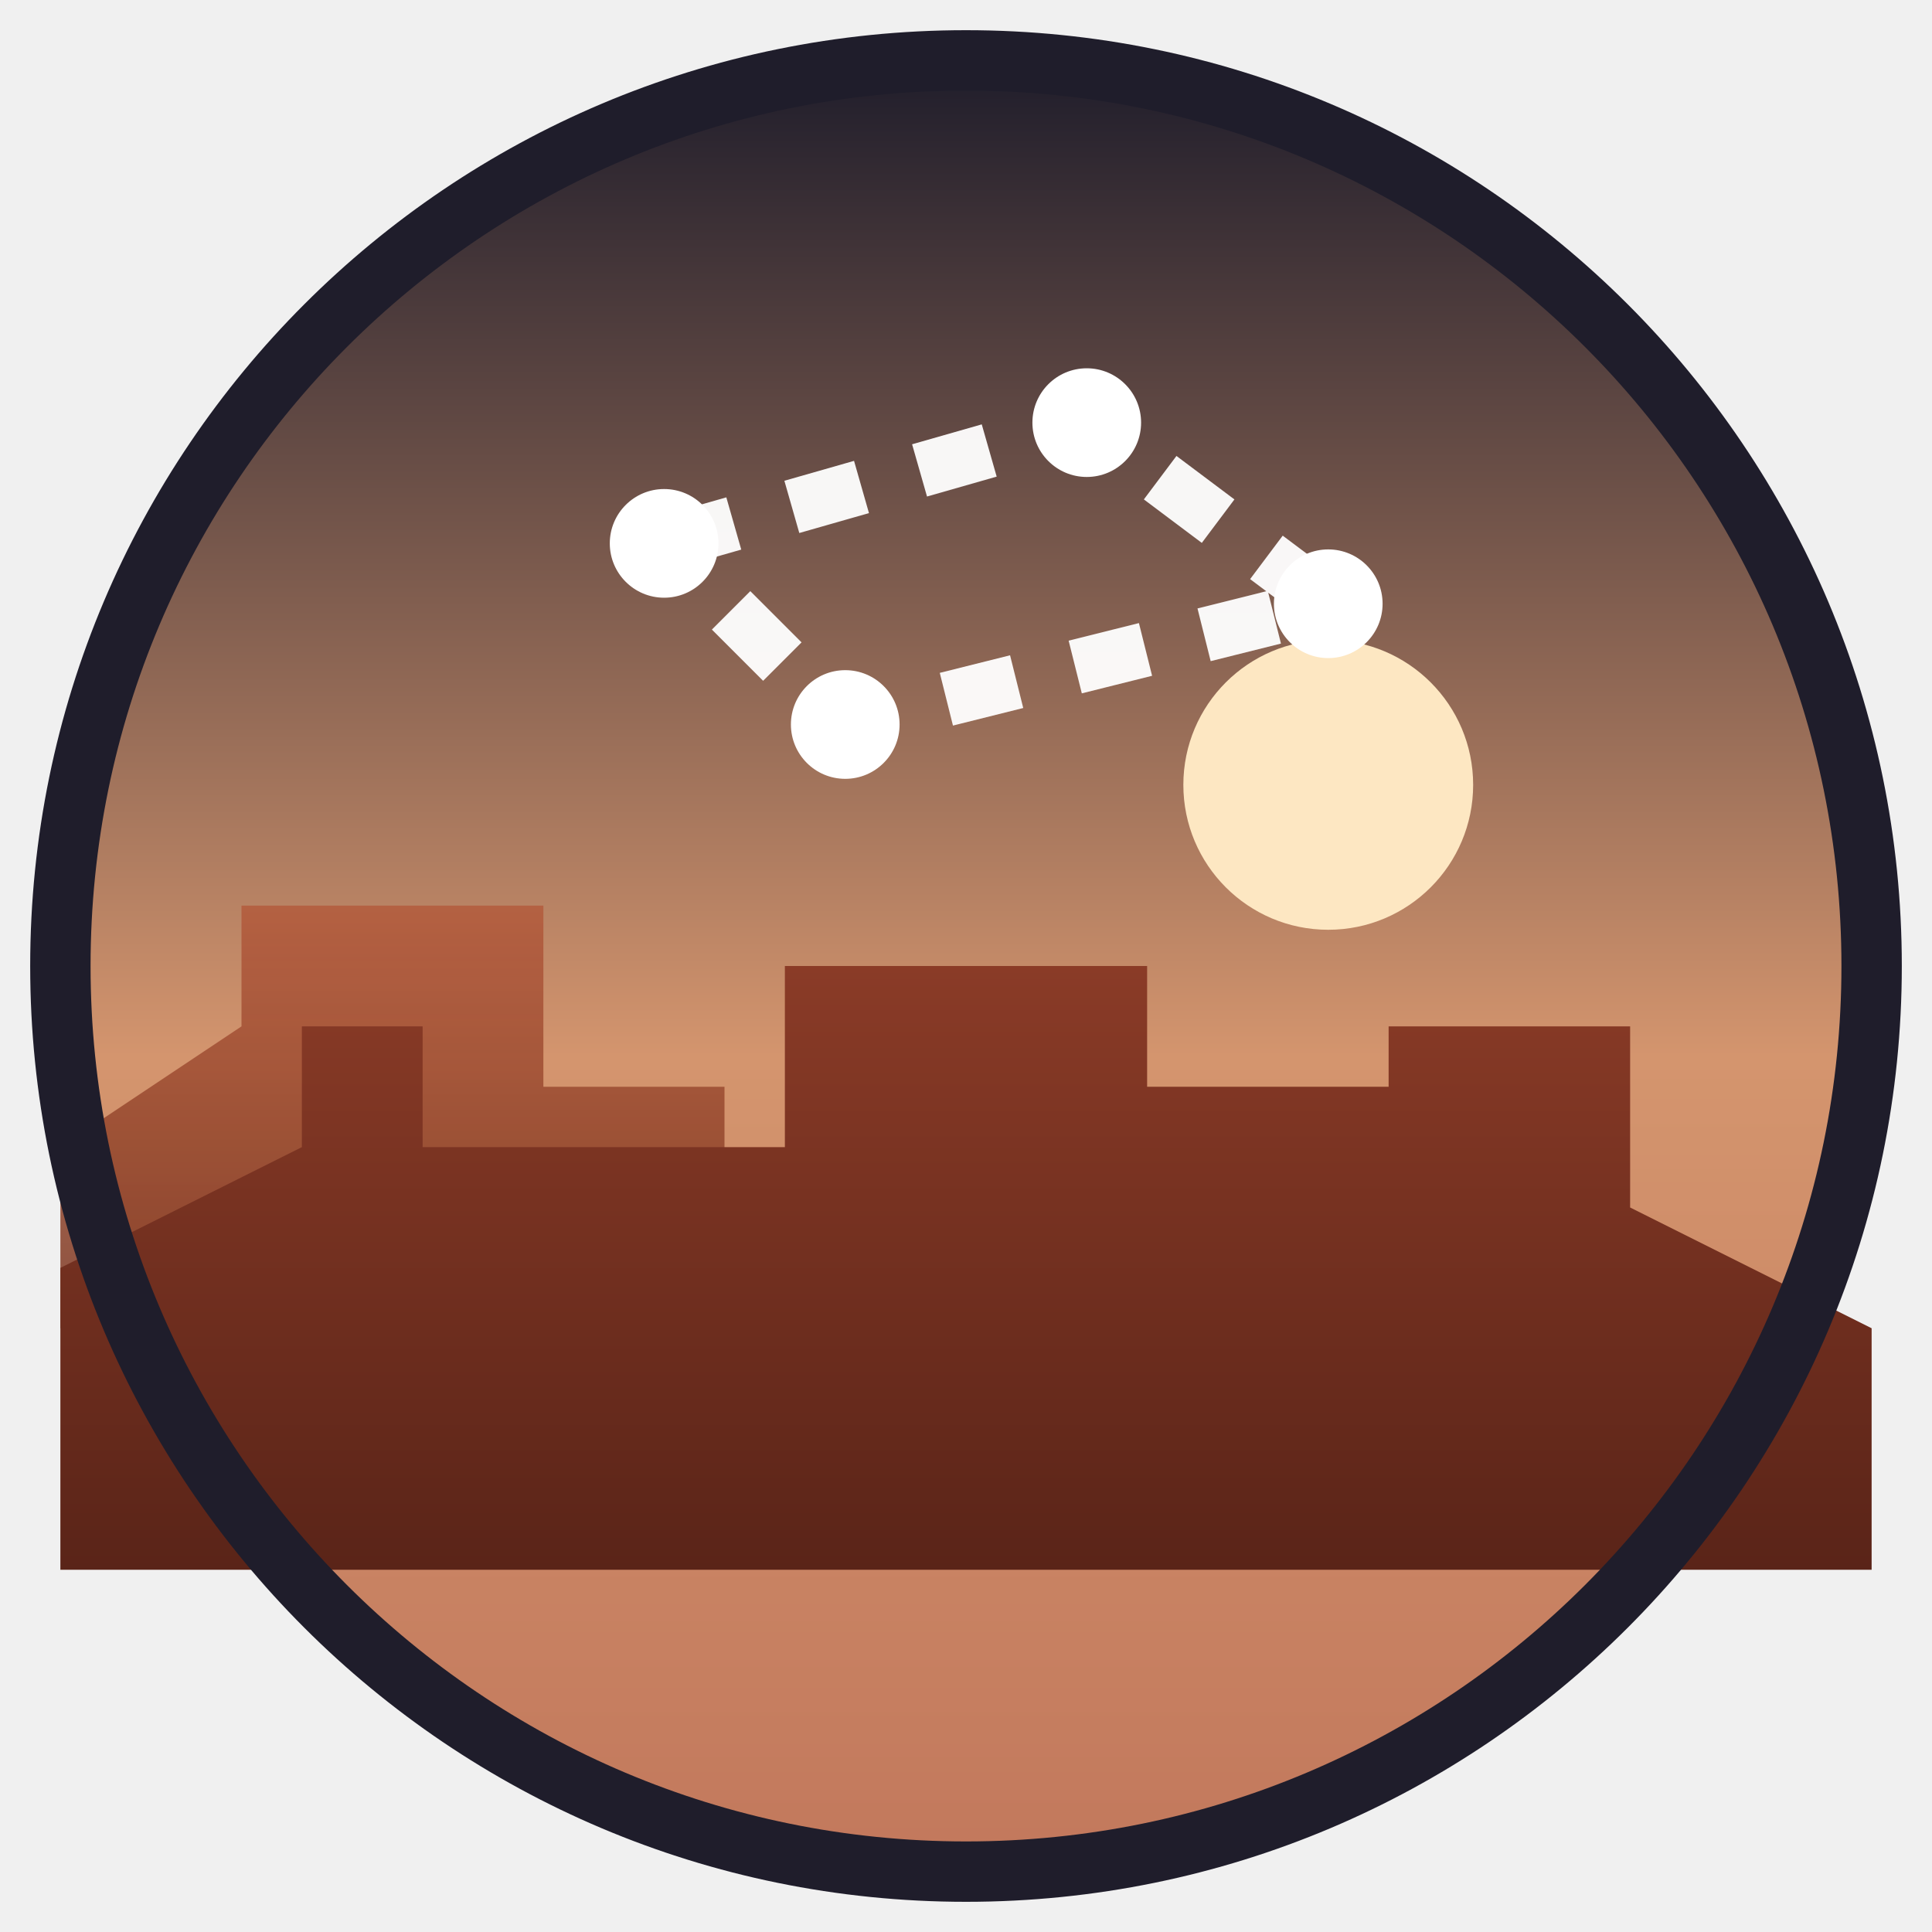
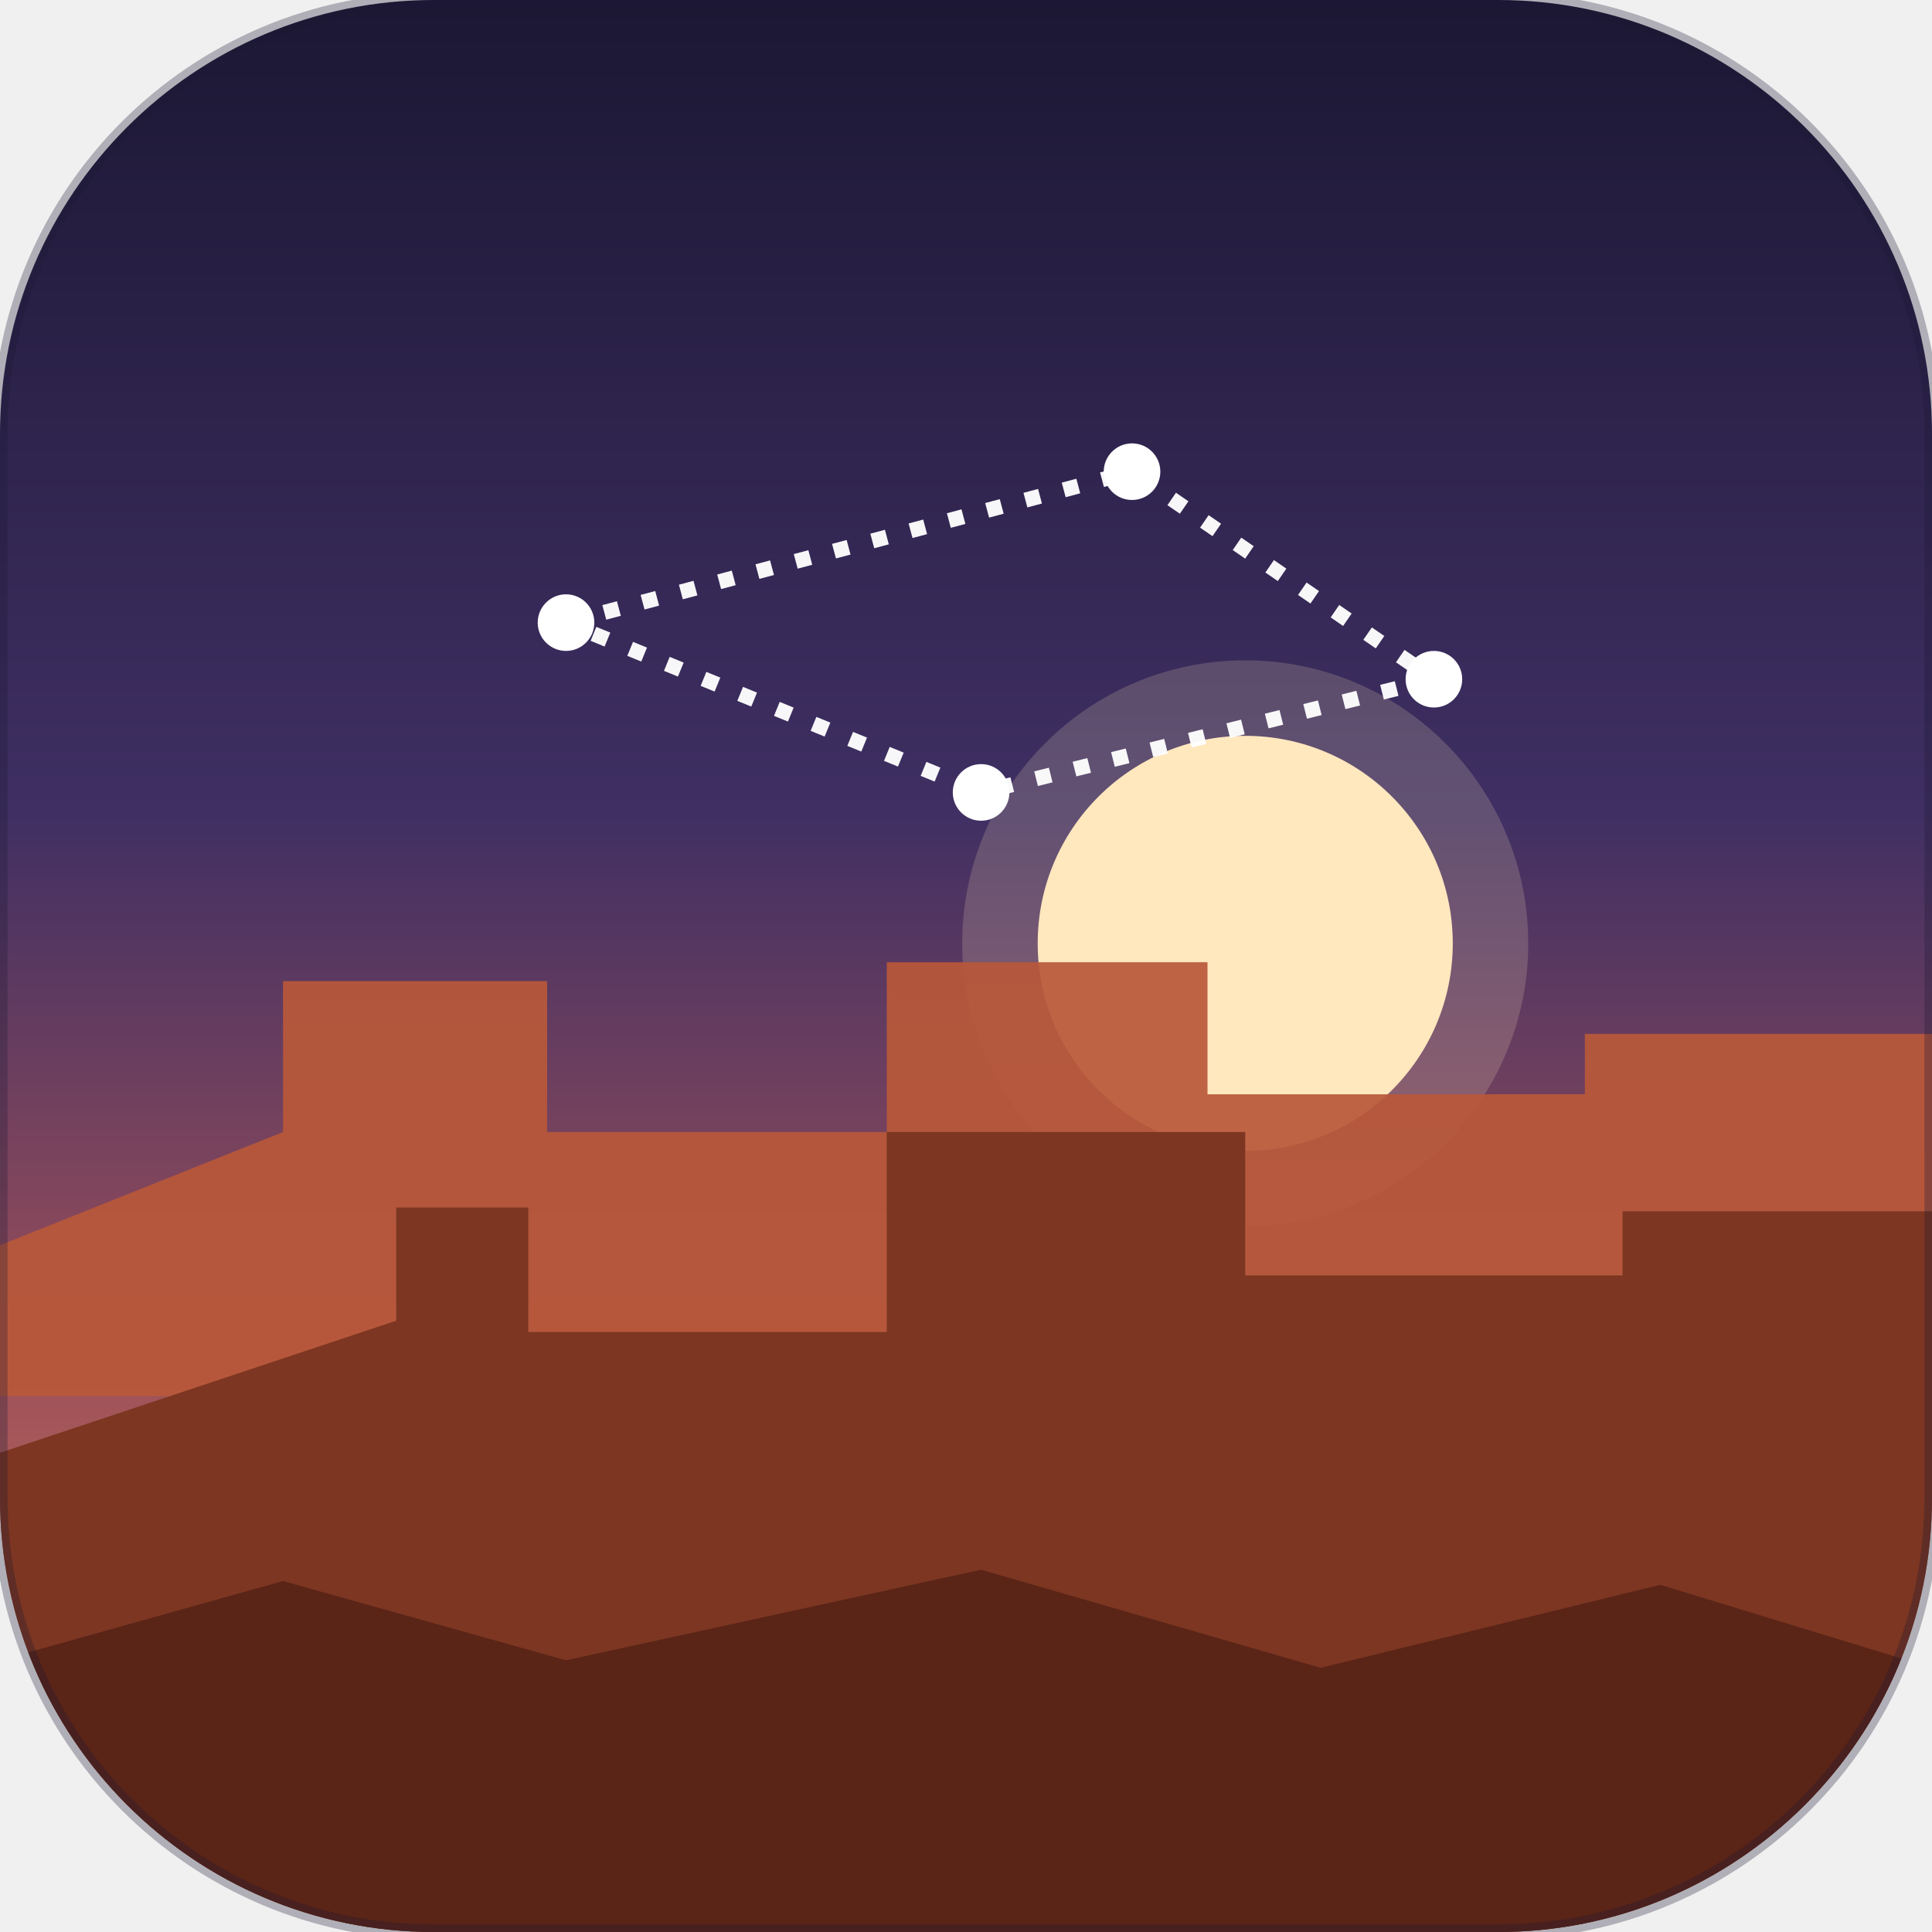
- <svg xmlns="http://www.w3.org/2000/svg" viewBox="0 0 32 32" width="32" height="32">
+ <svg xmlns="http://www.w3.org/2000/svg" viewBox="0 0 1024 1024" width="1024" height="1024">
  <defs>
-     <linearGradient id="sky" x1="0" y1="0" x2="0" y2="1">
-       <stop offset="0%" stop-color="#1f1d2b" />
-       <stop offset="55%" stop-color="#d4956e" />
-       <stop offset="100%" stop-color="#c2785c" />
+     <linearGradient id="kx-sky" x1="0" y1="0" x2="0" y2="1">
+       <stop offset="0%" stop-color="#1b1733" />
+       <stop offset="42%" stop-color="#3f2f63" />
+       <stop offset="70%" stop-color="#9c4f5a" />
+       <stop offset="100%" stop-color="#d98a52" />
    </linearGradient>
-     <linearGradient id="rock" x1="0" y1="0" x2="0" y2="1">
-       <stop offset="0%" stop-color="#8a3b27" />
-       <stop offset="100%" stop-color="#5a2418" />
-     </linearGradient>
-     <linearGradient id="rockBack" x1="0" y1="0" x2="0" y2="1">
-       <stop offset="0%" stop-color="#b35a3c" />
-       <stop offset="100%" stop-color="#7a3520" />
-     </linearGradient>
+     <clipPath id="kx-squircle">
+       <rect x="0" y="0" width="1024" height="1024" rx="230" />
+     </clipPath>
  </defs>
-   <circle cx="16" cy="16" r="15" fill="url(#sky)" />
-   <path d="M1 22 L1 19 L4 17 L4 15 L9 15 L9 18 L12 18 L12 21 L20 21 L20 22 Z" fill="url(#rockBack)" opacity="0.85" />
-   <path d="M1 26 L1 21 L5 19 L5 17 L7 17 L7 19 L13 19 L13 16 L19 16 L19 18 L23 18 L23 17 L27 17 L27 20 L31 22 L31 26 Z" fill="url(#rock)" />
-   <circle cx="22" cy="13" r="2.4" fill="#fde7c2" />
-   <polygon points="11,9 18,7 22,10 14,12" fill="none" stroke="#ffffff" stroke-width="0.9" stroke-linejoin="round" stroke-dasharray="1.2 1" opacity="0.95" />
-   <circle cx="11" cy="9" r="0.9" fill="#ffffff" />
-   <circle cx="18" cy="7" r="0.9" fill="#ffffff" />
-   <circle cx="22" cy="10" r="0.9" fill="#ffffff" />
-   <circle cx="14" cy="12" r="0.9" fill="#ffffff" />
-   <circle cx="16" cy="16" r="15" fill="none" stroke="#1f1d2b" stroke-width="1" />
+   <g clip-path="url(#kx-squircle)">
+     <rect x="0" y="0" width="1024" height="1024" fill="url(#kx-sky)" />
+     <circle cx="660" cy="500" r="150" fill="#ffe7be" opacity="0.18" />
+     <circle cx="660" cy="500" r="110" fill="#ffe7be" />
+     <path d="M0 740 L0 660 L150 600 L150 520 L290 520 L290 600 L470 600 L470 510 L640 510 L640 580 L840 580 L840 548 L1024 548 L1024 740 Z" fill="#b9583a" opacity="0.92" />
+     <path d="M0 1024 L0 770 L210 700 L210 640 L280 640 L280 706 L470 706 L470 600 L660 600 L660 676 L860 676 L860 642 L1024 642 L1024 1024 Z" fill="#7c3621" />
+     <path d="M0 1024 L0 880 L150 838 L300 880 L520 832 L700 884 L880 840 L1024 884 L1024 1024 Z" fill="#5a2417" />
+     <polygon points="300,330 600,250 760,360 520,420" fill="none" stroke="#ffffff" stroke-width="8" stroke-linejoin="round" stroke-dasharray="8 13" opacity="0.96" />
+     <circle cx="300" cy="330" r="15" fill="#fff" />
+     <circle cx="600" cy="250" r="15" fill="#fff" />
+     <circle cx="760" cy="360" r="15" fill="#fff" />
+     <circle cx="520" cy="420" r="15" fill="#fff" />
+   </g>
+   <rect x="0" y="0" width="1024" height="1024" rx="230" fill="none" stroke="#1b1733" stroke-width="8" opacity="0.30" />
</svg>
